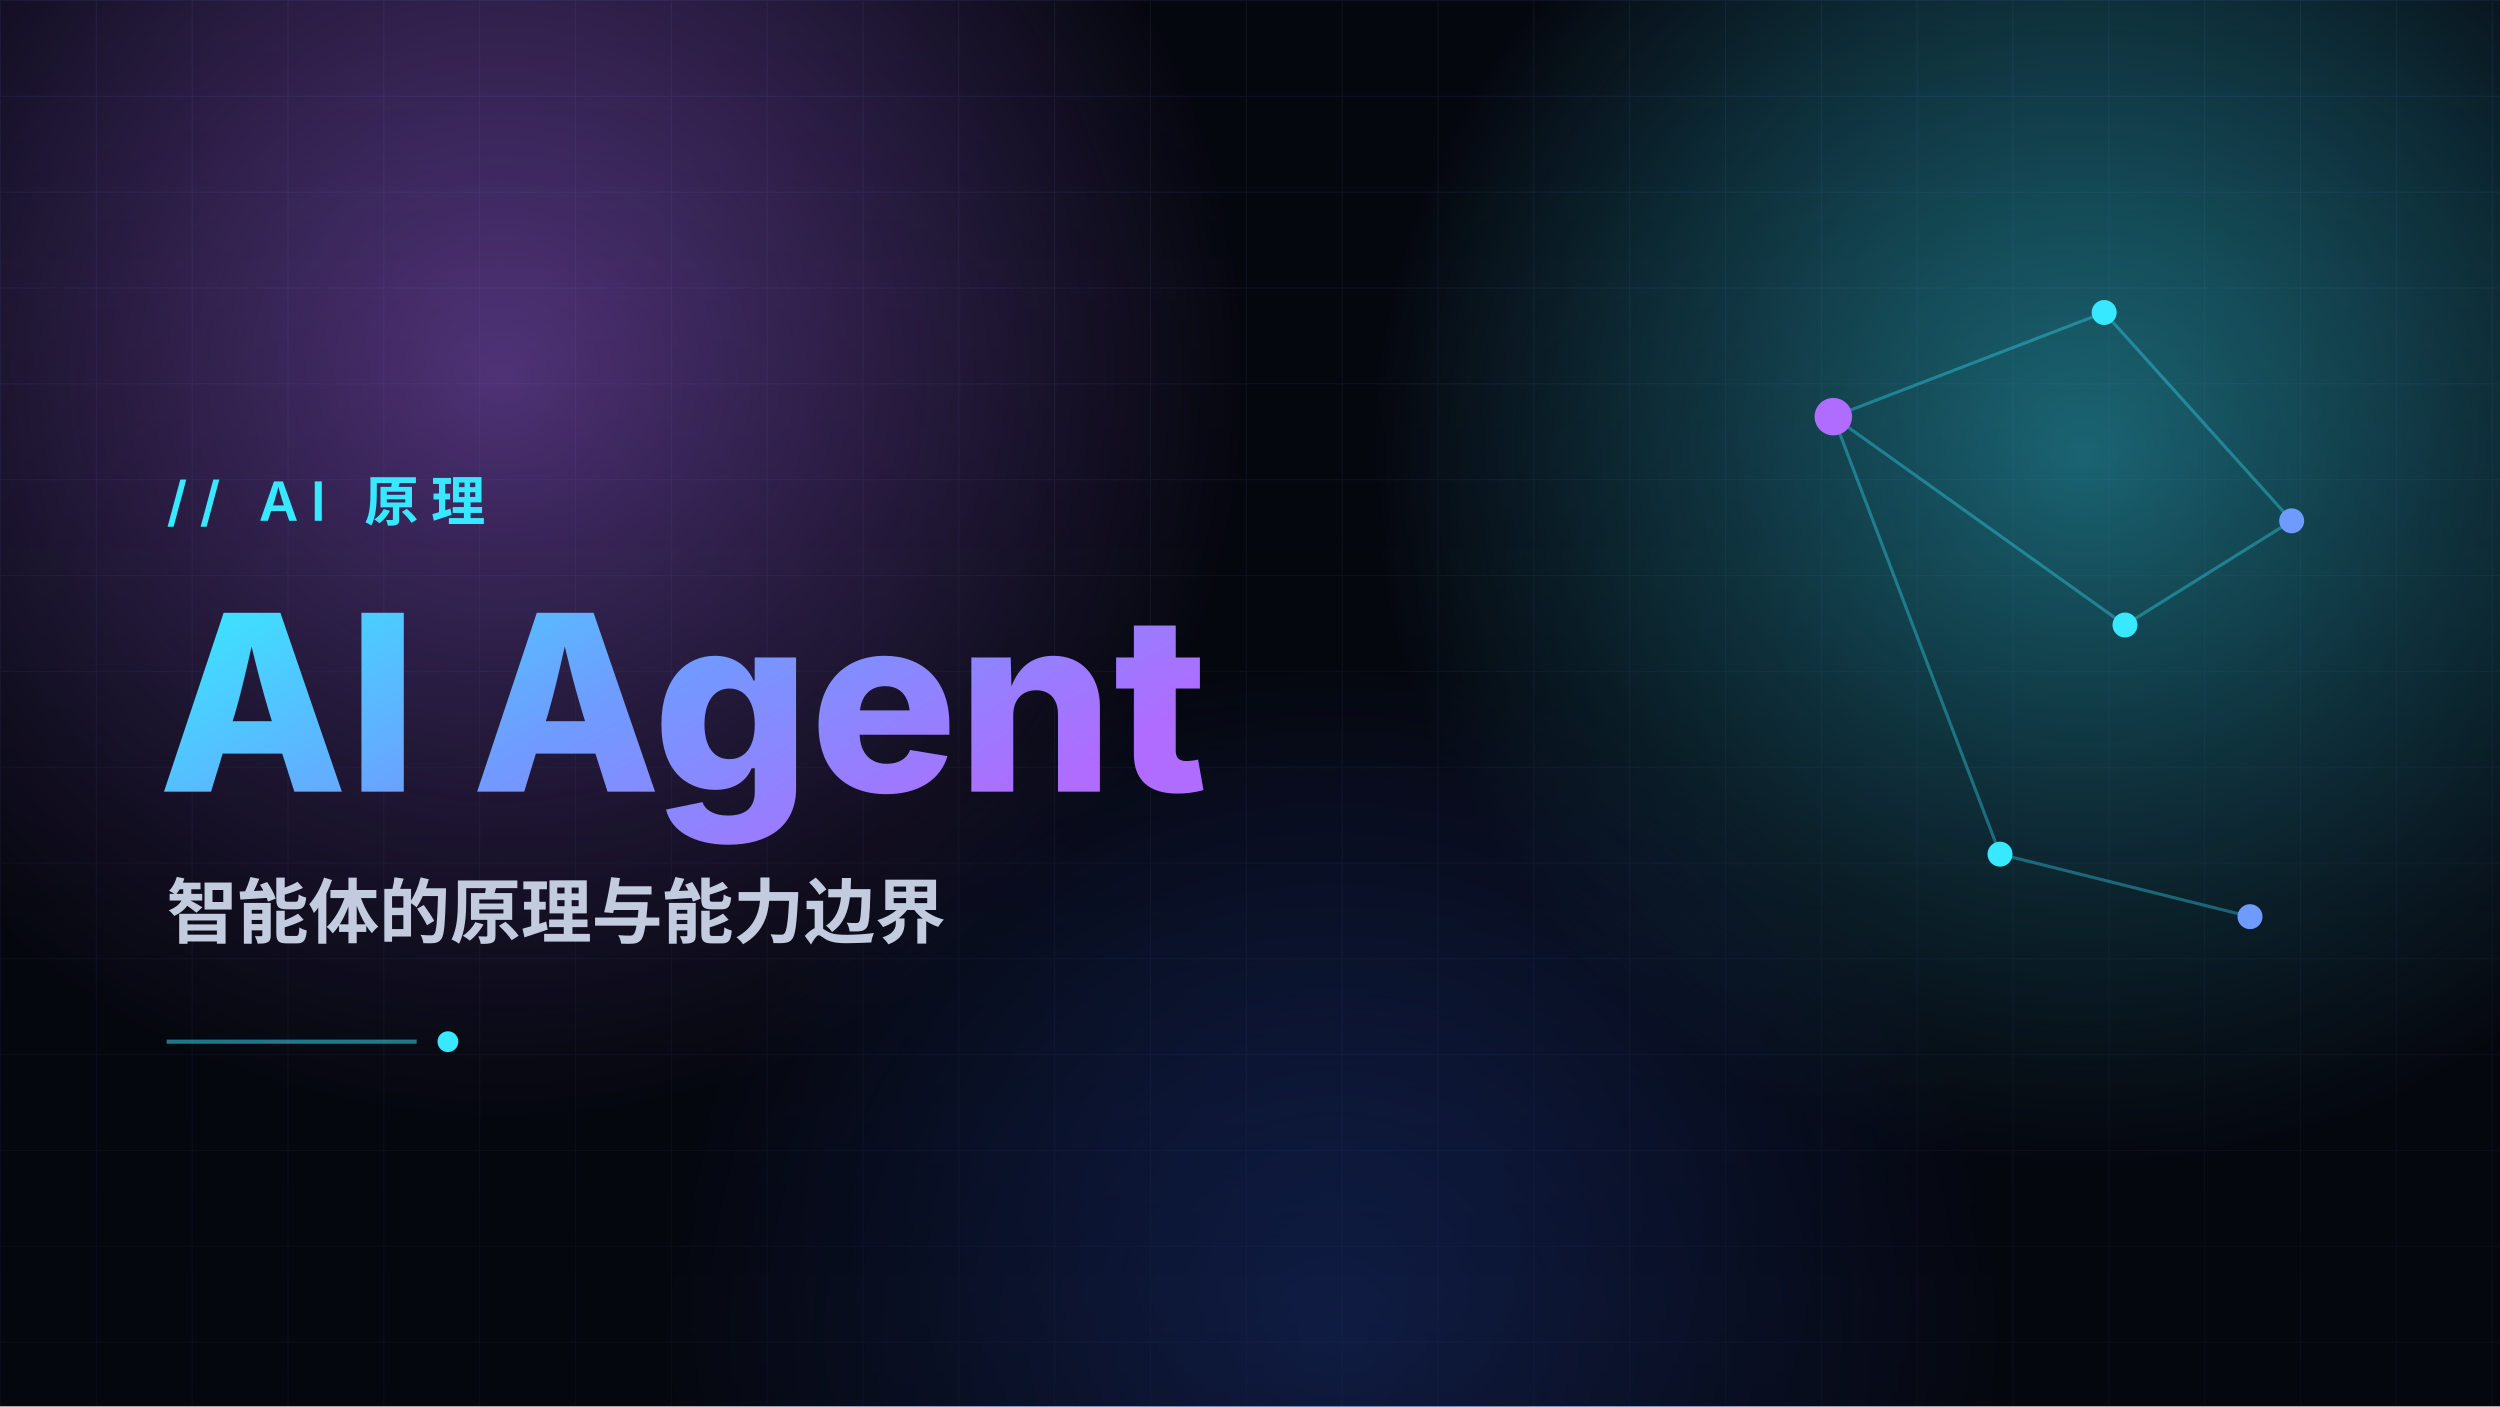
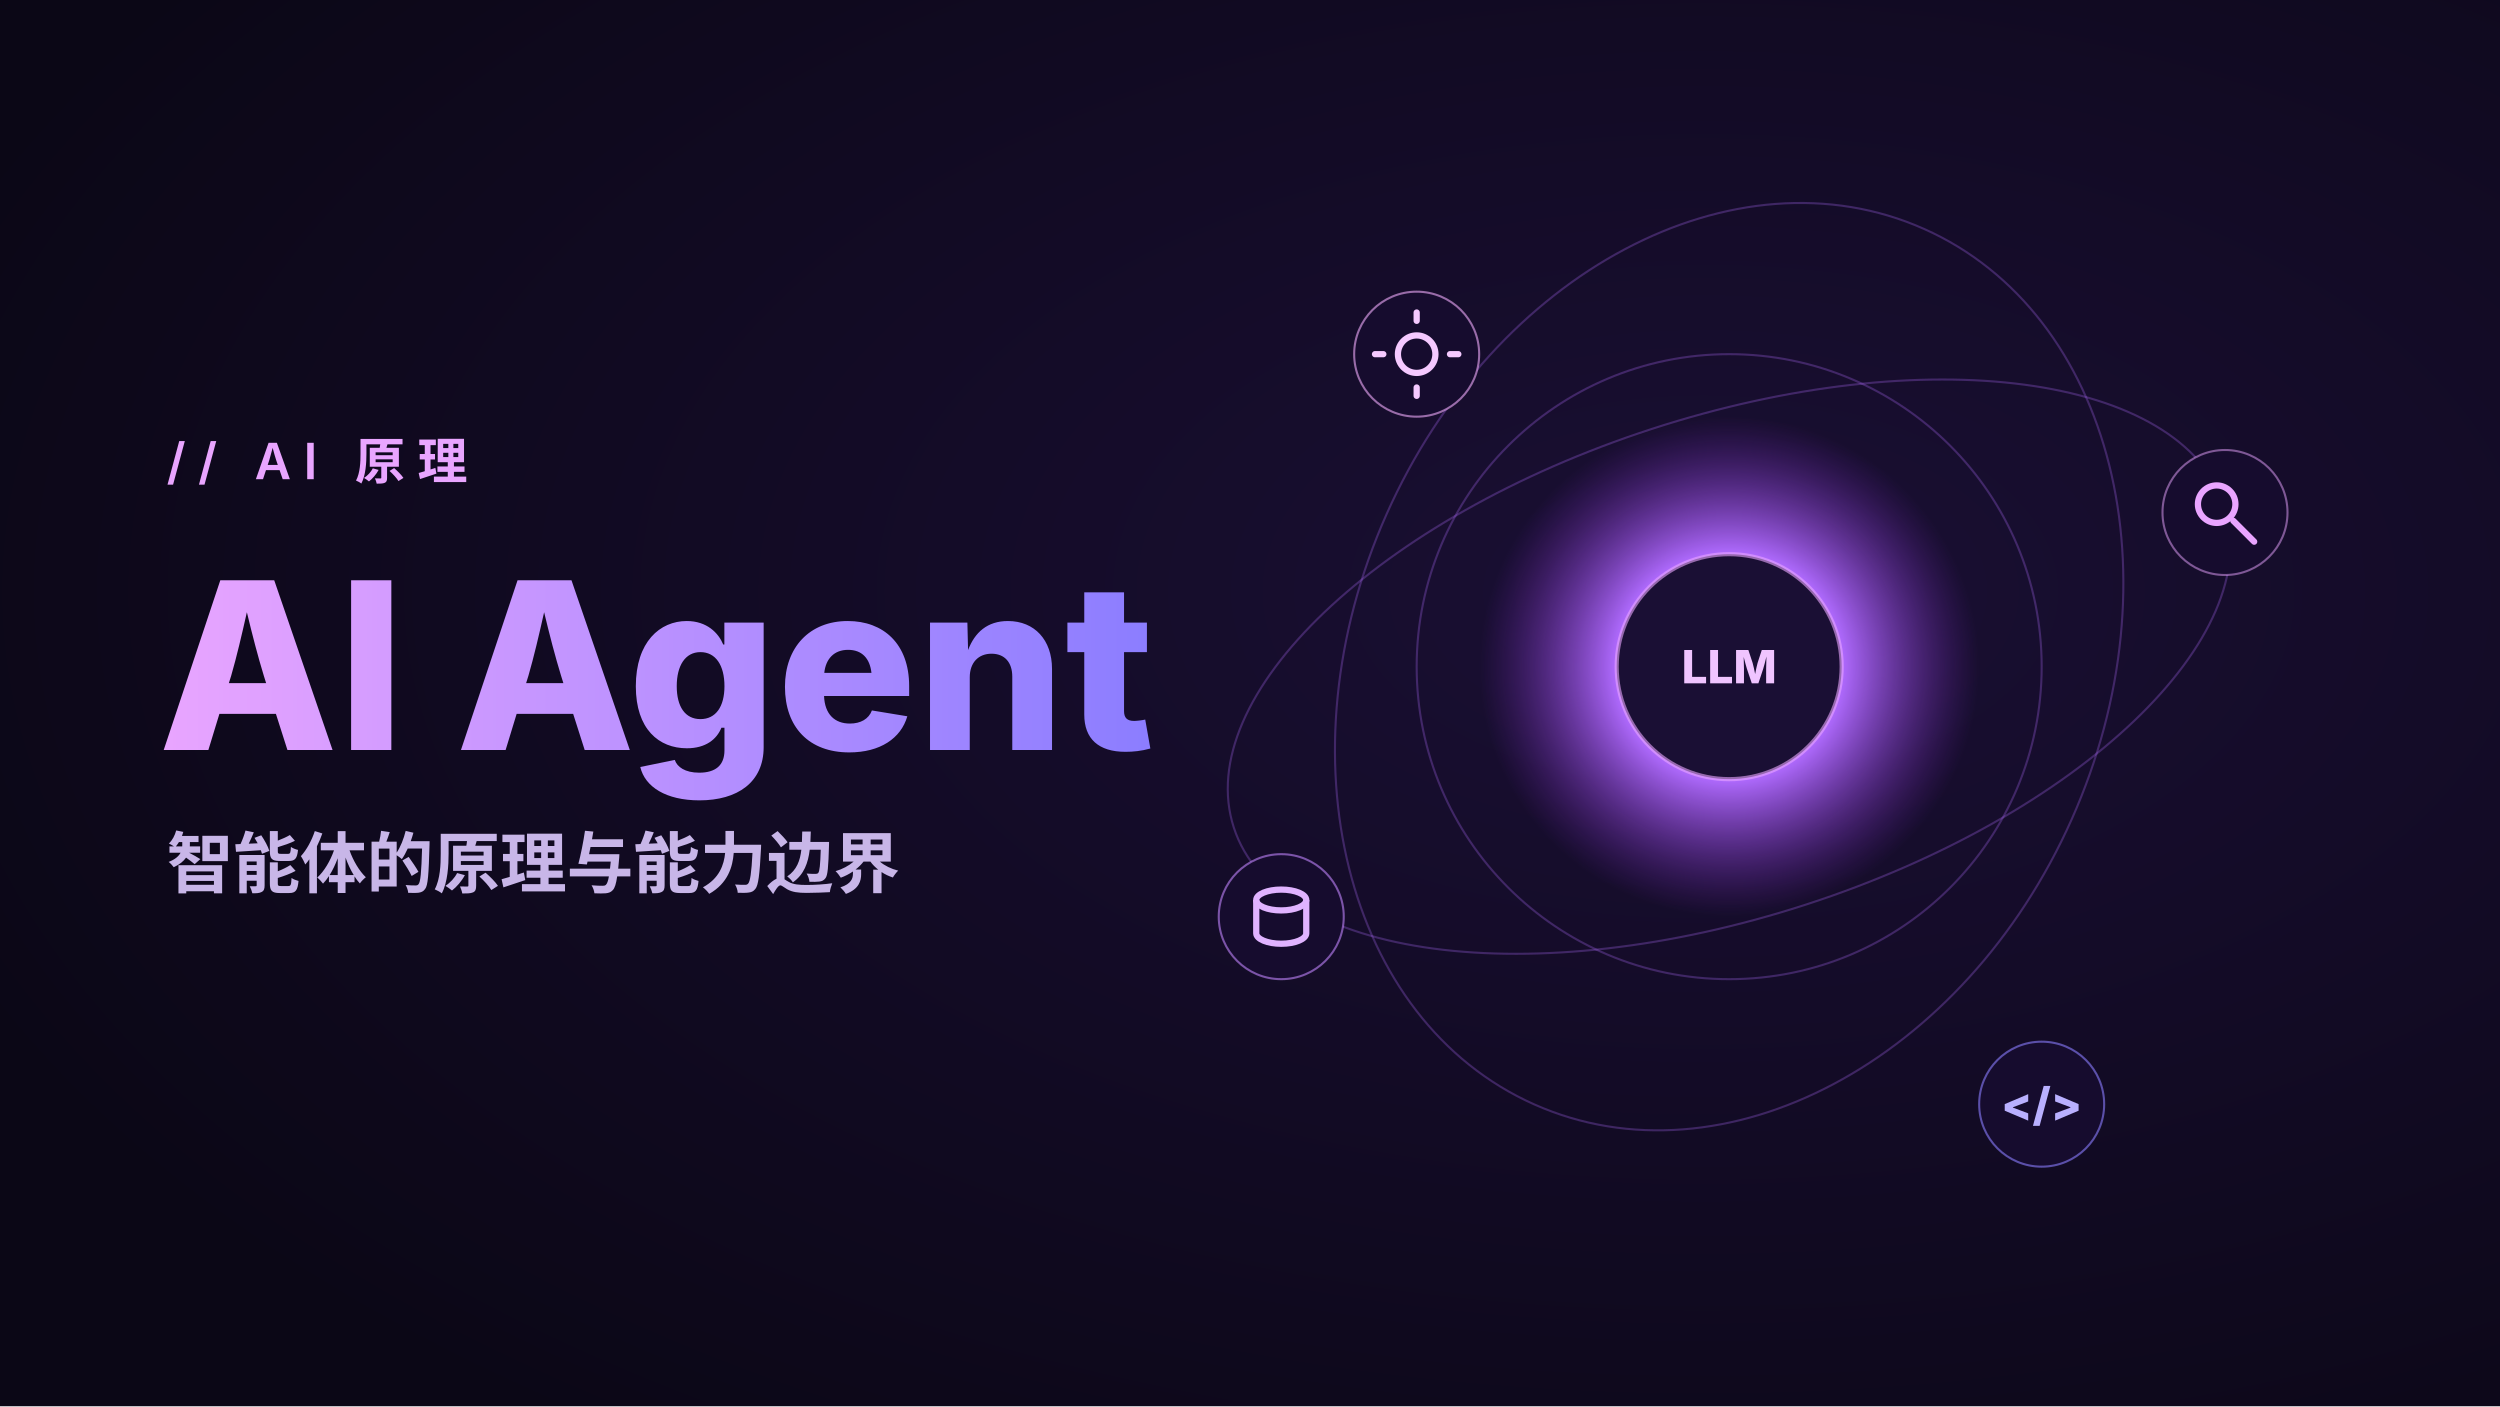
<svg xmlns="http://www.w3.org/2000/svg" width="1200" height="675" viewBox="0 0 1200 675" fill="none">
  <defs>
-     <linearGradient id="agText" x1="0" y1="0" x2="1" y2="0.4">
-       <stop offset="0" stop-color="#38e8ff" />
-       <stop offset="0.5" stop-color="#6f9bff" />
-       <stop offset="1" stop-color="#b06bff" />
+     <radialGradient id="agBg" cx="0.68" cy="0.42" r="0.75">
+       <stop offset="0" stop-color="#1a0f34" />
+       <stop offset="1" stop-color="#0b0716" />
+     </radialGradient>
+     <radialGradient id="agCore" cx="0.5" cy="0.5" r="0.5">
+       <stop offset="0" stop-color="#f0c4ff" />
+       <stop offset="0.45" stop-color="#b06bff" />
+       <stop offset="1" stop-color="#6b21a8" stop-opacity="0" />
+     </radialGradient>
+     <linearGradient id="agCap" x1="0" y1="0" x2="1" y2="0">
+       <stop offset="0" stop-color="#e9a5ff" />
+       <stop offset="1" stop-color="#8b7dff" />
    </linearGradient>
-     <radialGradient id="agOrbA" cx="0.5" cy="0.5" r="0.5">
-       <stop offset="0" stop-color="#b06bff" stop-opacity="0.5" />
-       <stop offset="1" stop-color="#b06bff" stop-opacity="0" />
-     </radialGradient>
-     <radialGradient id="agOrbB" cx="0.5" cy="0.5" r="0.5">
-       <stop offset="0" stop-color="#38e8ff" stop-opacity="0.5" />
-       <stop offset="1" stop-color="#38e8ff" stop-opacity="0" />
-     </radialGradient>
-     <radialGradient id="agOrbC" cx="0.5" cy="0.5" r="0.5">
-       <stop offset="0" stop-color="#3366ff" stop-opacity="0.45" />
-       <stop offset="1" stop-color="#3366ff" stop-opacity="0" />
-     </radialGradient>
-     <linearGradient id="agVign" x1="0" y1="0" x2="0" y2="1">
-       <stop offset="0" stop-color="#05070f" stop-opacity="0" />
-       <stop offset="1" stop-color="#05070f" stop-opacity="0.55" />
-     </linearGradient>
-     <pattern id="agGrid" width="46" height="46" patternUnits="userSpaceOnUse">
-       <path d="M46 0H0V46" fill="none" stroke="#78a0ff" stroke-opacity="0.08" stroke-width="1" />
-     </pattern>
  </defs>
-   <rect width="1200" height="675" fill="#05070f" />
-   <circle cx="240" cy="180" r="360" fill="url(#agOrbA)" />
-   <circle cx="1000" cy="220" r="340" fill="url(#agOrbB)" />
-   <circle cx="640" cy="640" r="320" fill="url(#agOrbC)" />
-   <rect width="1200" height="675" fill="url(#agGrid)" />
-   <rect width="1200" height="675" fill="url(#agVign)" />
-   <g stroke="#38e8ff" stroke-opacity="0.35" stroke-width="1.5">
-     <line x1="880" y1="200" x2="1010" y2="150" />
-     <line x1="880" y1="200" x2="1020" y2="300" />
-     <line x1="880" y1="200" x2="960" y2="410" />
-     <line x1="1010" y1="150" x2="1100" y2="250" />
-     <line x1="1020" y1="300" x2="1100" y2="250" />
-     <line x1="960" y1="410" x2="1080" y2="440" />
+   <rect width="1200" height="675" fill="url(#agBg)" />
+   <g transform="translate(830 320)">
+     <g stroke="#b06bff" stroke-opacity="0.28" fill="none">
+       <ellipse cx="0" cy="0" rx="250" ry="120" transform="rotate(-18)" />
+       <ellipse cx="0" cy="0" rx="180" ry="230" transform="rotate(24)" />
+       <circle r="150" />
+     </g>
+     <circle r="120" fill="url(#agCore)" />
+     <circle r="54" fill="#1a0f34" stroke="#e9a5ff" stroke-opacity="0.6" stroke-width="2" />
+     <text x="0" y="8" font-family="Inter, sans-serif" font-size="22" font-weight="800" fill="#f0c4ff" text-anchor="middle">LLM</text>
+     <g font-family="Inter, sans-serif" font-weight="800" text-anchor="middle">
+       <g transform="translate(238 -74)">
+         <circle r="30" fill="#160c2e" stroke="#e9a5ff" stroke-opacity="0.5" />
+         <g stroke="#e9a5ff" stroke-width="3" fill="none">
+           <circle cx="-4" cy="-4" r="9" />
+           <line x1="4" y1="4" x2="14" y2="14" stroke-linecap="round" />
+         </g>
+       </g>
+       <g transform="translate(150 210)">
+         <circle r="30" fill="#160c2e" stroke="#8b7dff" stroke-opacity="0.6" />
+         <text y="8" font-size="22" fill="#b9b0ff">&lt;/&gt;</text>
+       </g>
+       <g transform="translate(-215 120)">
+         <circle r="30" fill="#160c2e" stroke="#c084fc" stroke-opacity="0.6" />
+         <g fill="none" stroke="#e0b3ff" stroke-width="3">
+           <ellipse cx="0" cy="-8" rx="12" ry="5" />
+           <path d="M-12 -8 V8 a12 5 0 0 0 24 0 V-8" />
+         </g>
+       </g>
+       <g transform="translate(-150 -150)">
+         <circle r="30" fill="#160c2e" stroke="#f0abfc" stroke-opacity="0.6" />
+         <circle r="9" fill="none" stroke="#f5c9ff" stroke-width="3" />
+         <g stroke="#f5c9ff" stroke-width="3" stroke-linecap="round">
+           <line x1="0" y1="-16" x2="0" y2="-20" />
+           <line x1="0" y1="16" x2="0" y2="20" />
+           <line x1="-16" y1="0" x2="-20" y2="0" />
+           <line x1="16" y1="0" x2="20" y2="0" />
+         </g>
+       </g>
+     </g>
  </g>
-   <g fill="#38e8ff">
-     <circle cx="880" cy="200" r="9" fill="#b06bff" />
-     <circle cx="1010" cy="150" r="6" />
-     <circle cx="1020" cy="300" r="6" />
-     <circle cx="960" cy="410" r="6" />
-     <circle cx="1100" cy="250" r="6" fill="#6f9bff" />
-     <circle cx="1080" cy="440" r="6" fill="#6f9bff" />
-   </g>
-   <text x="80" y="250" font-family="Inter, 'Segoe UI', sans-serif" font-size="26" letter-spacing="6" font-weight="600" fill="#38e8ff">// AI 原理</text>
-   <text x="76" y="380" font-family="Inter, 'Segoe UI', sans-serif" font-size="118" font-weight="800" fill="url(#agText)">AI Agent</text>
-   <text x="80" y="450" font-family="Inter, 'PingFang SC', 'Microsoft YaHei', sans-serif" font-size="34" font-weight="600" fill="#c3ccdf">智能体的原理与能力边界</text>
-   <g stroke="#38e8ff" stroke-opacity="0.5" stroke-width="2" fill="none">
-     <path d="M80 500 h120" />
-     <circle cx="215" cy="500" r="5" fill="#38e8ff" stroke="none" />
-   </g>
+   <text x="80" y="230" font-family="Inter, 'Segoe UI', sans-serif" font-size="24" letter-spacing="6" font-weight="600" fill="#e9a5ff">// AI 原理</text>
+   <text x="76" y="360" font-family="Inter, 'Segoe UI', sans-serif" font-size="112" font-weight="800" fill="url(#agCap)">AI Agent</text>
+   <text x="80" y="426" font-family="Inter, 'PingFang SC', 'Microsoft YaHei', sans-serif" font-size="32" font-weight="600" fill="#c8b6e8">智能体的原理与能力边界</text>
</svg>
